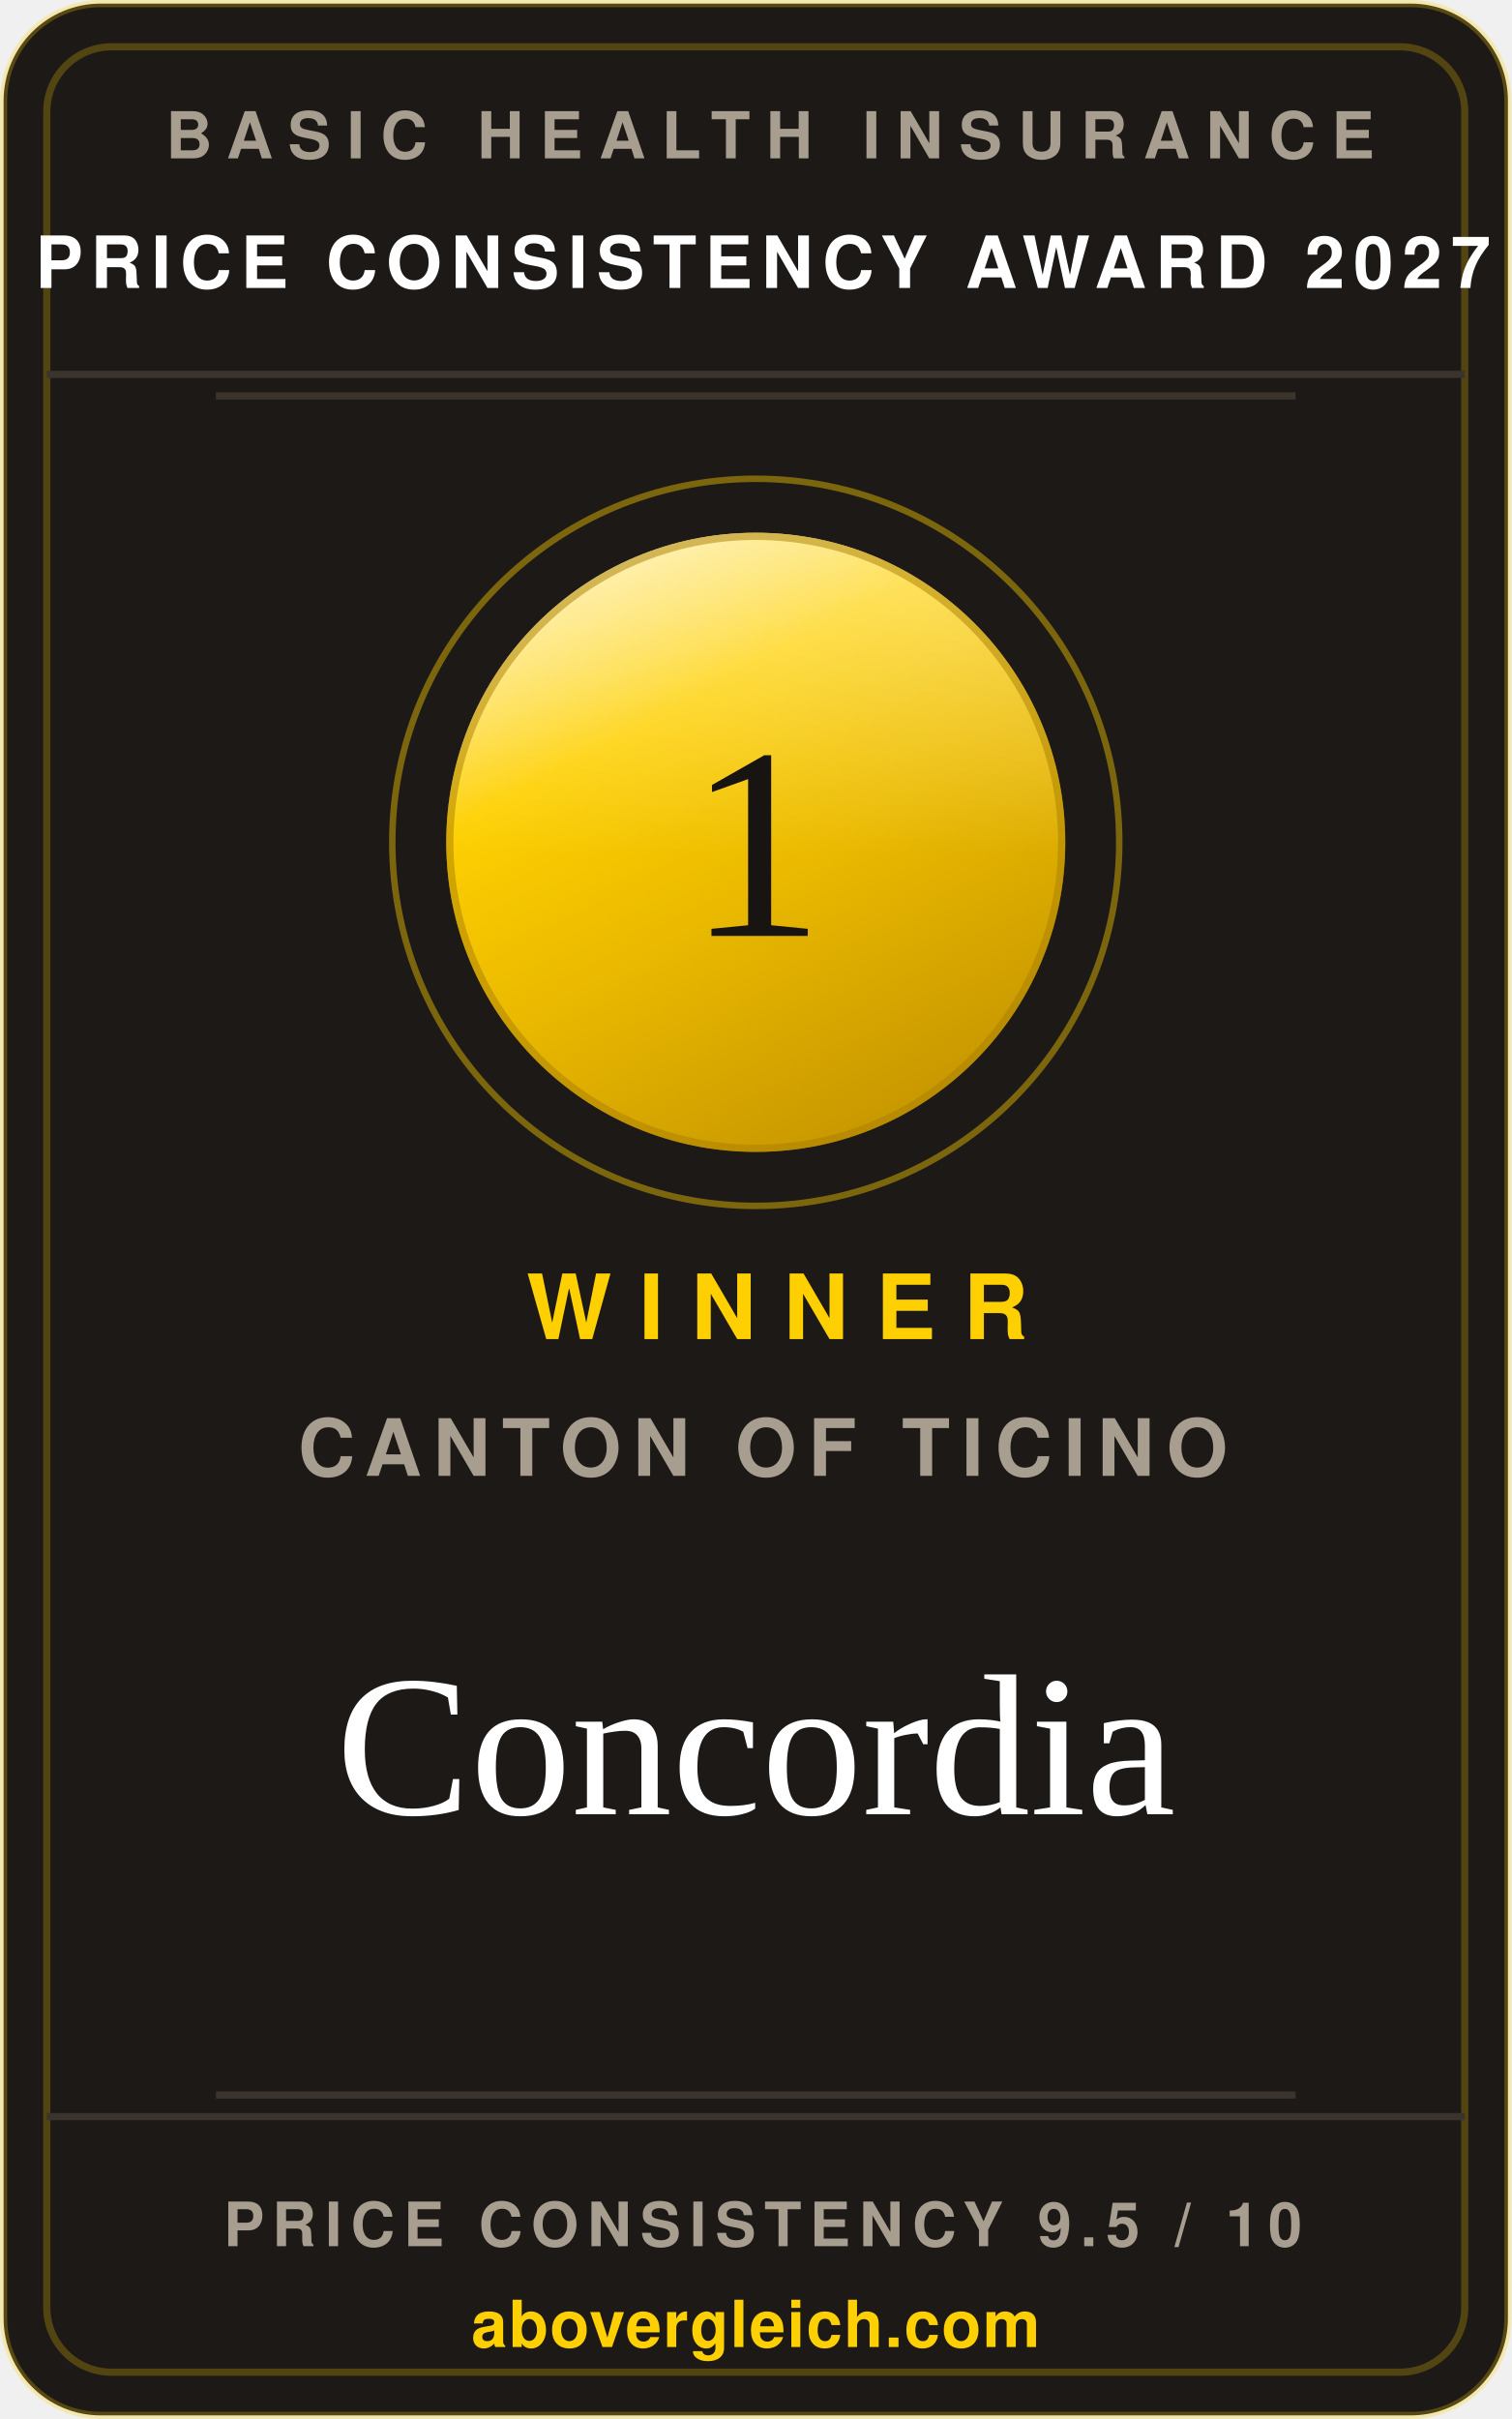
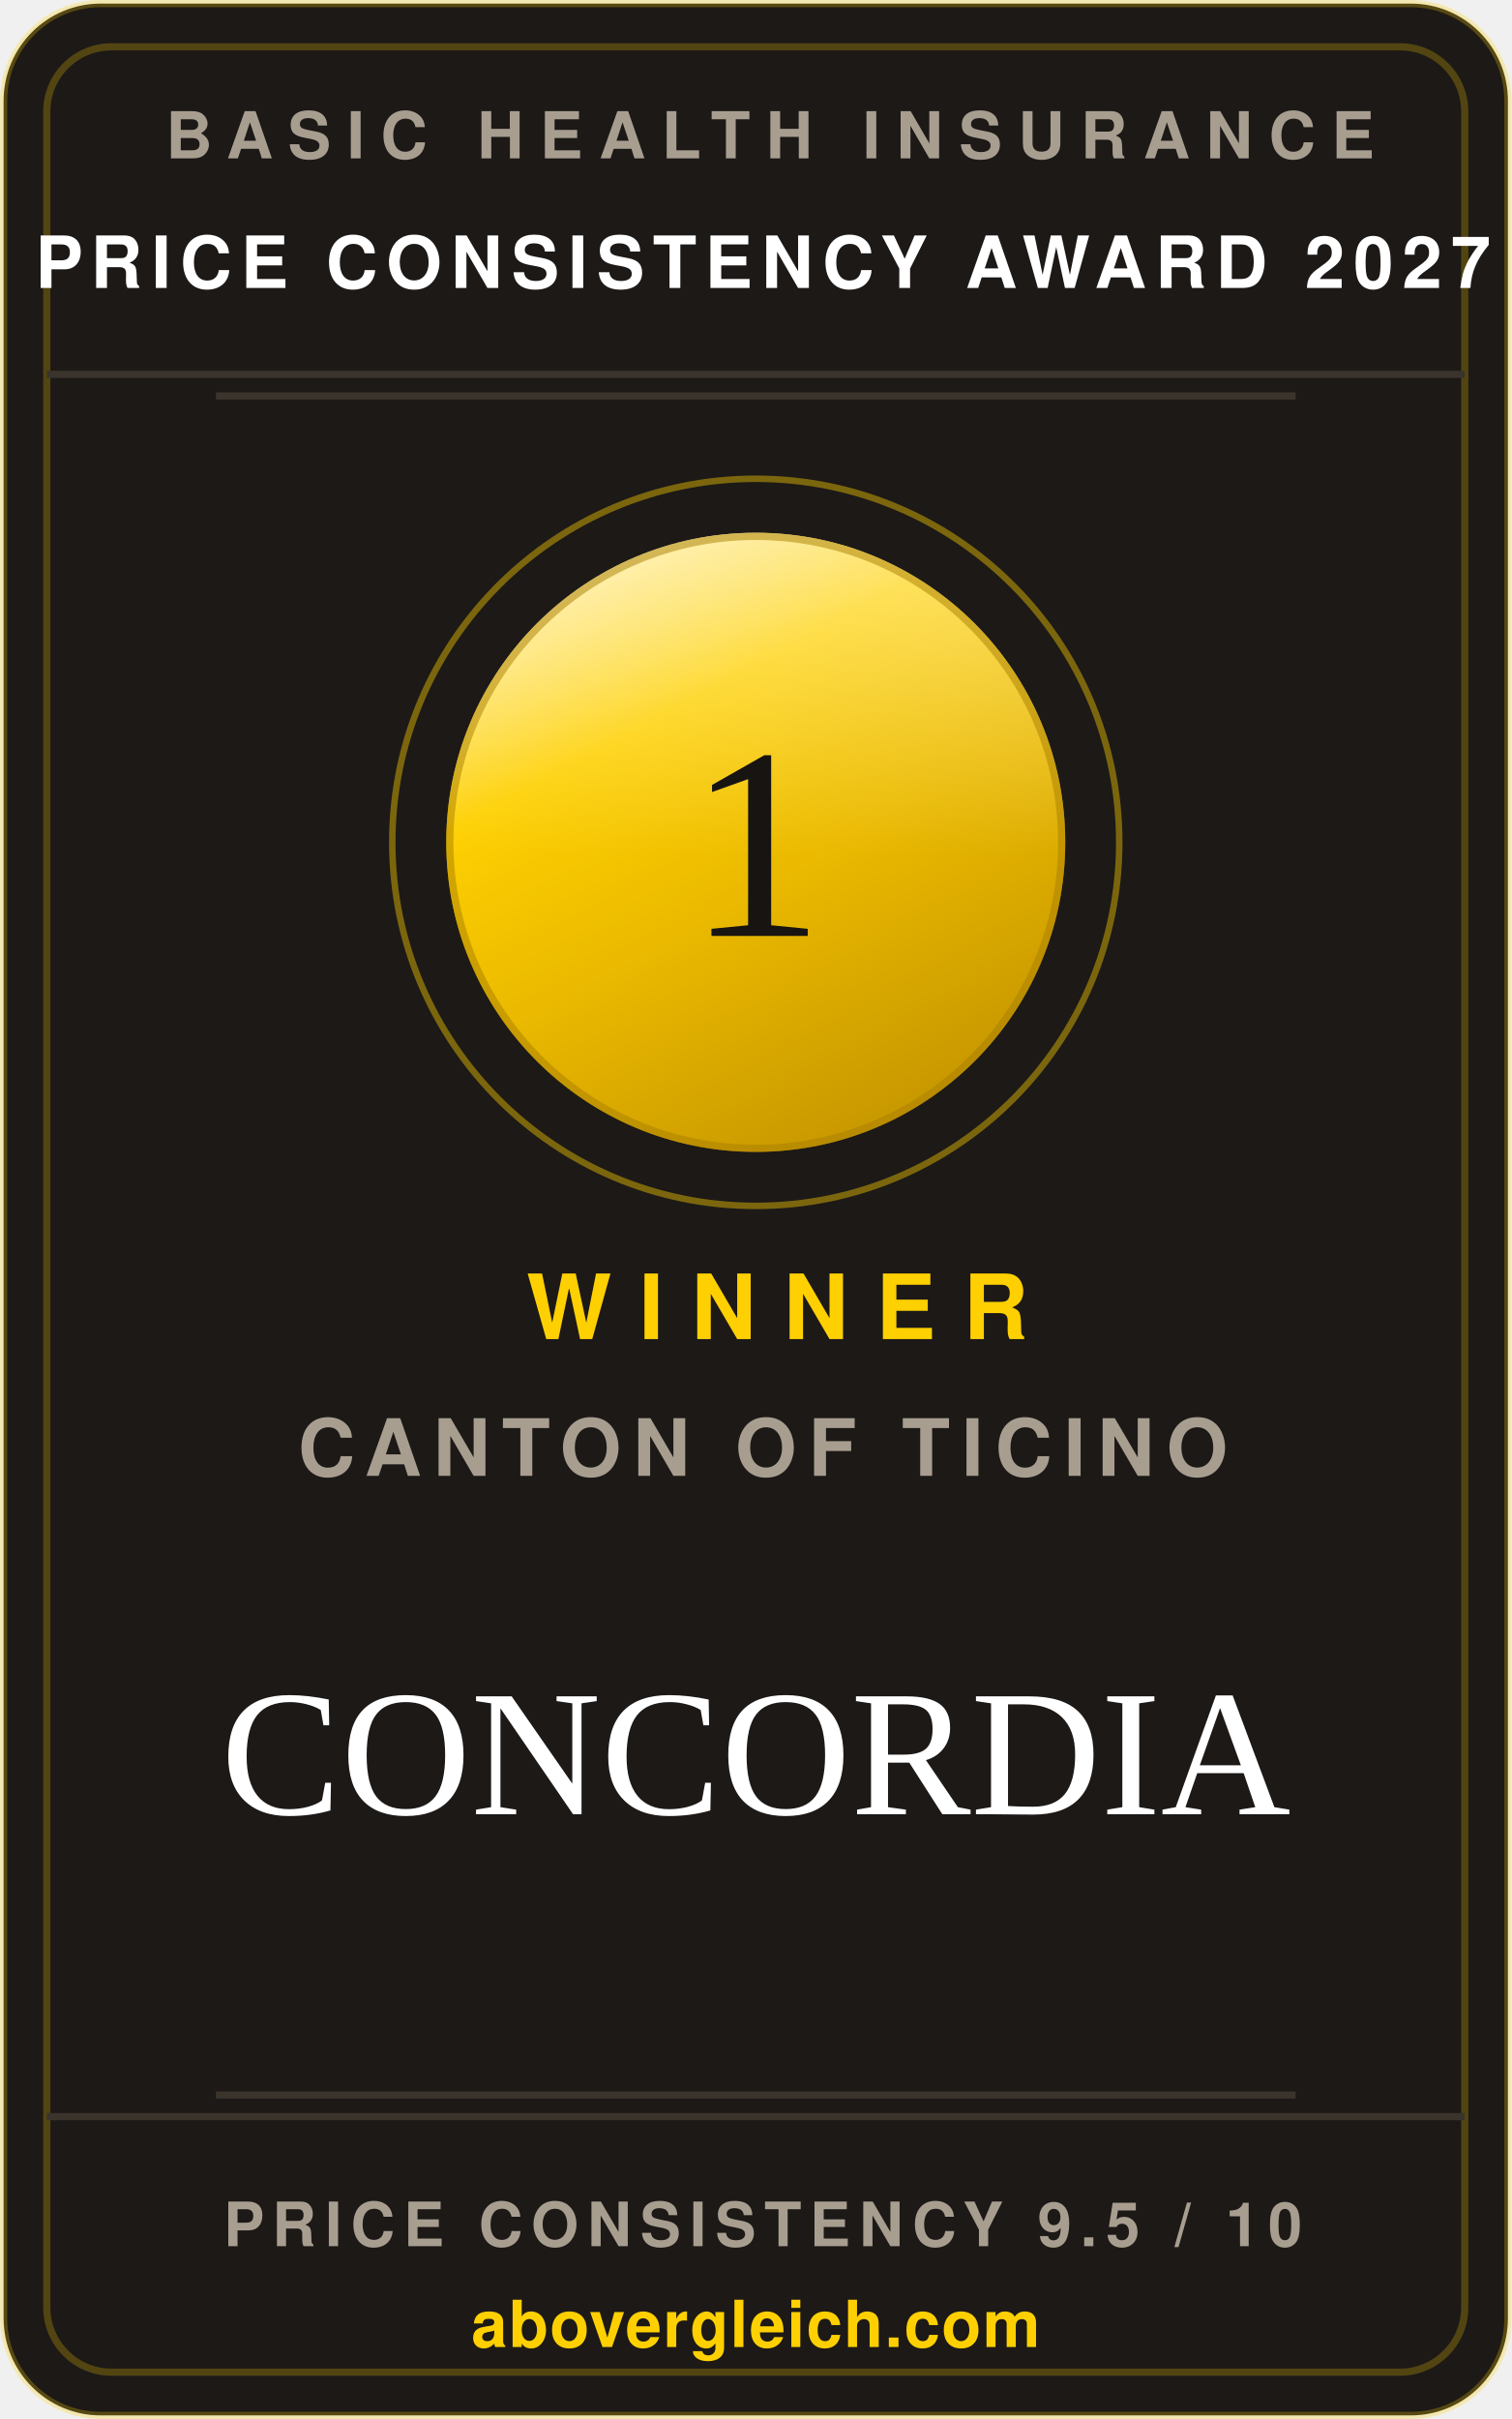
- <svg xmlns="http://www.w3.org/2000/svg" width="240" height="384" viewBox="0 0 210 336" role="img" aria-label="abovergleich Price Consistency Award 2027: Most price-consistent health insurer in the canton of Ticino 2027, Concordia">
+ <svg xmlns="http://www.w3.org/2000/svg" width="240" height="384" viewBox="0 0 210 336" role="img" aria-label="abovergleich Price Consistency Award 2027: Most price-consistent health insurer in the canton of Ticino 2027, CONCORDIA">
  <style>.s{font-family:'Helvetica Neue',Helvetica,Arial,sans-serif}.v{font-family:Georgia,'Times New Roman',serif}</style>
  <defs>
    <linearGradient id="metall" x1="0.18" y1="0" x2="0.72" y2="1">
      <stop offset="0%" stop-color="#ffeea6" />
      <stop offset="30%" stop-color="#fed001" />
      <stop offset="58%" stop-color="#eab900" />
      <stop offset="100%" stop-color="#c49400" />
    </linearGradient>
    <linearGradient id="glanz" x1="0" y1="0" x2="0" y2="1">
      <stop offset="0%" stop-color="#ffffff" stop-opacity="0.42" />
      <stop offset="52%" stop-color="#ffffff" stop-opacity="0" />
    </linearGradient>
  </defs>
  <rect x="0.5" y="0.5" width="209" height="335" rx="13.5" fill="#1c1917" stroke="rgba(254,208,1,0.26)" />
  <rect x="6.5" y="6.5" width="197" height="323" rx="9" fill="none" stroke="rgba(254,208,1,0.24)" />
  <text class="s" x="107" y="22" text-anchor="middle" font-size="9" font-weight="700" letter-spacing="2.2" fill="#a89e90">BASIC HEALTH INSURANCE</text>
  <text class="s" x="106" y="40" text-anchor="middle" font-size="10" font-weight="700" letter-spacing="1.2" fill="#ffffff" textLength="190" lengthAdjust="spacingAndGlyphs">PRICE CONSISTENCY AWARD 2027</text>
  <line x1="6.5" y1="52" x2="203.5" y2="52" stroke="#3a342c" />
  <line x1="30" y1="55" x2="180" y2="55" stroke="#3a342c" />
  <circle cx="105" cy="117" r="50.5" fill="none" stroke="rgba(254,208,1,0.42)" stroke-width="0.9" />
  <circle cx="105" cy="117" r="43" fill="url(#metall)" />
  <circle cx="105" cy="117" r="43" fill="url(#glanz)" />
  <circle cx="105" cy="117" r="42.5" fill="none" stroke="#a97f00" stroke-opacity="0.5" stroke-width="1" />
  <text class="v" x="105" y="130" text-anchor="middle" font-size="38" fill="#171412">1</text>
  <text class="s" x="108" y="186" text-anchor="middle" font-size="12.5" font-weight="700" letter-spacing="3.8" fill="#fed001">WINNER</text>
  <text class="s" x="106" y="205" text-anchor="middle" font-size="11" font-weight="600" letter-spacing="1.6" fill="#a89e90">CANTON OF TICINO</text>
-   <text class="v" x="105" y="252" text-anchor="middle" font-size="28" fill="#ffffff">Concordia</text>
+   <text class="v" x="105" y="252" text-anchor="middle" font-size="25" fill="#ffffff">CONCORDIA</text>
  <line x1="30" y1="291" x2="180" y2="291" stroke="#3a342c" />
  <line x1="6.5" y1="294" x2="203.5" y2="294" stroke="#3a342c" />
  <text class="s" x="106" y="312" text-anchor="middle" font-size="8.5" font-weight="700" letter-spacing="1.2" fill="#a89e90">PRICE CONSISTENCY 9.5 / 10</text>
  <text class="s" x="105" y="326" text-anchor="middle" font-size="9" font-weight="700" letter-spacing="0.2" fill="#fed001">abovergleich.com</text>
</svg>
